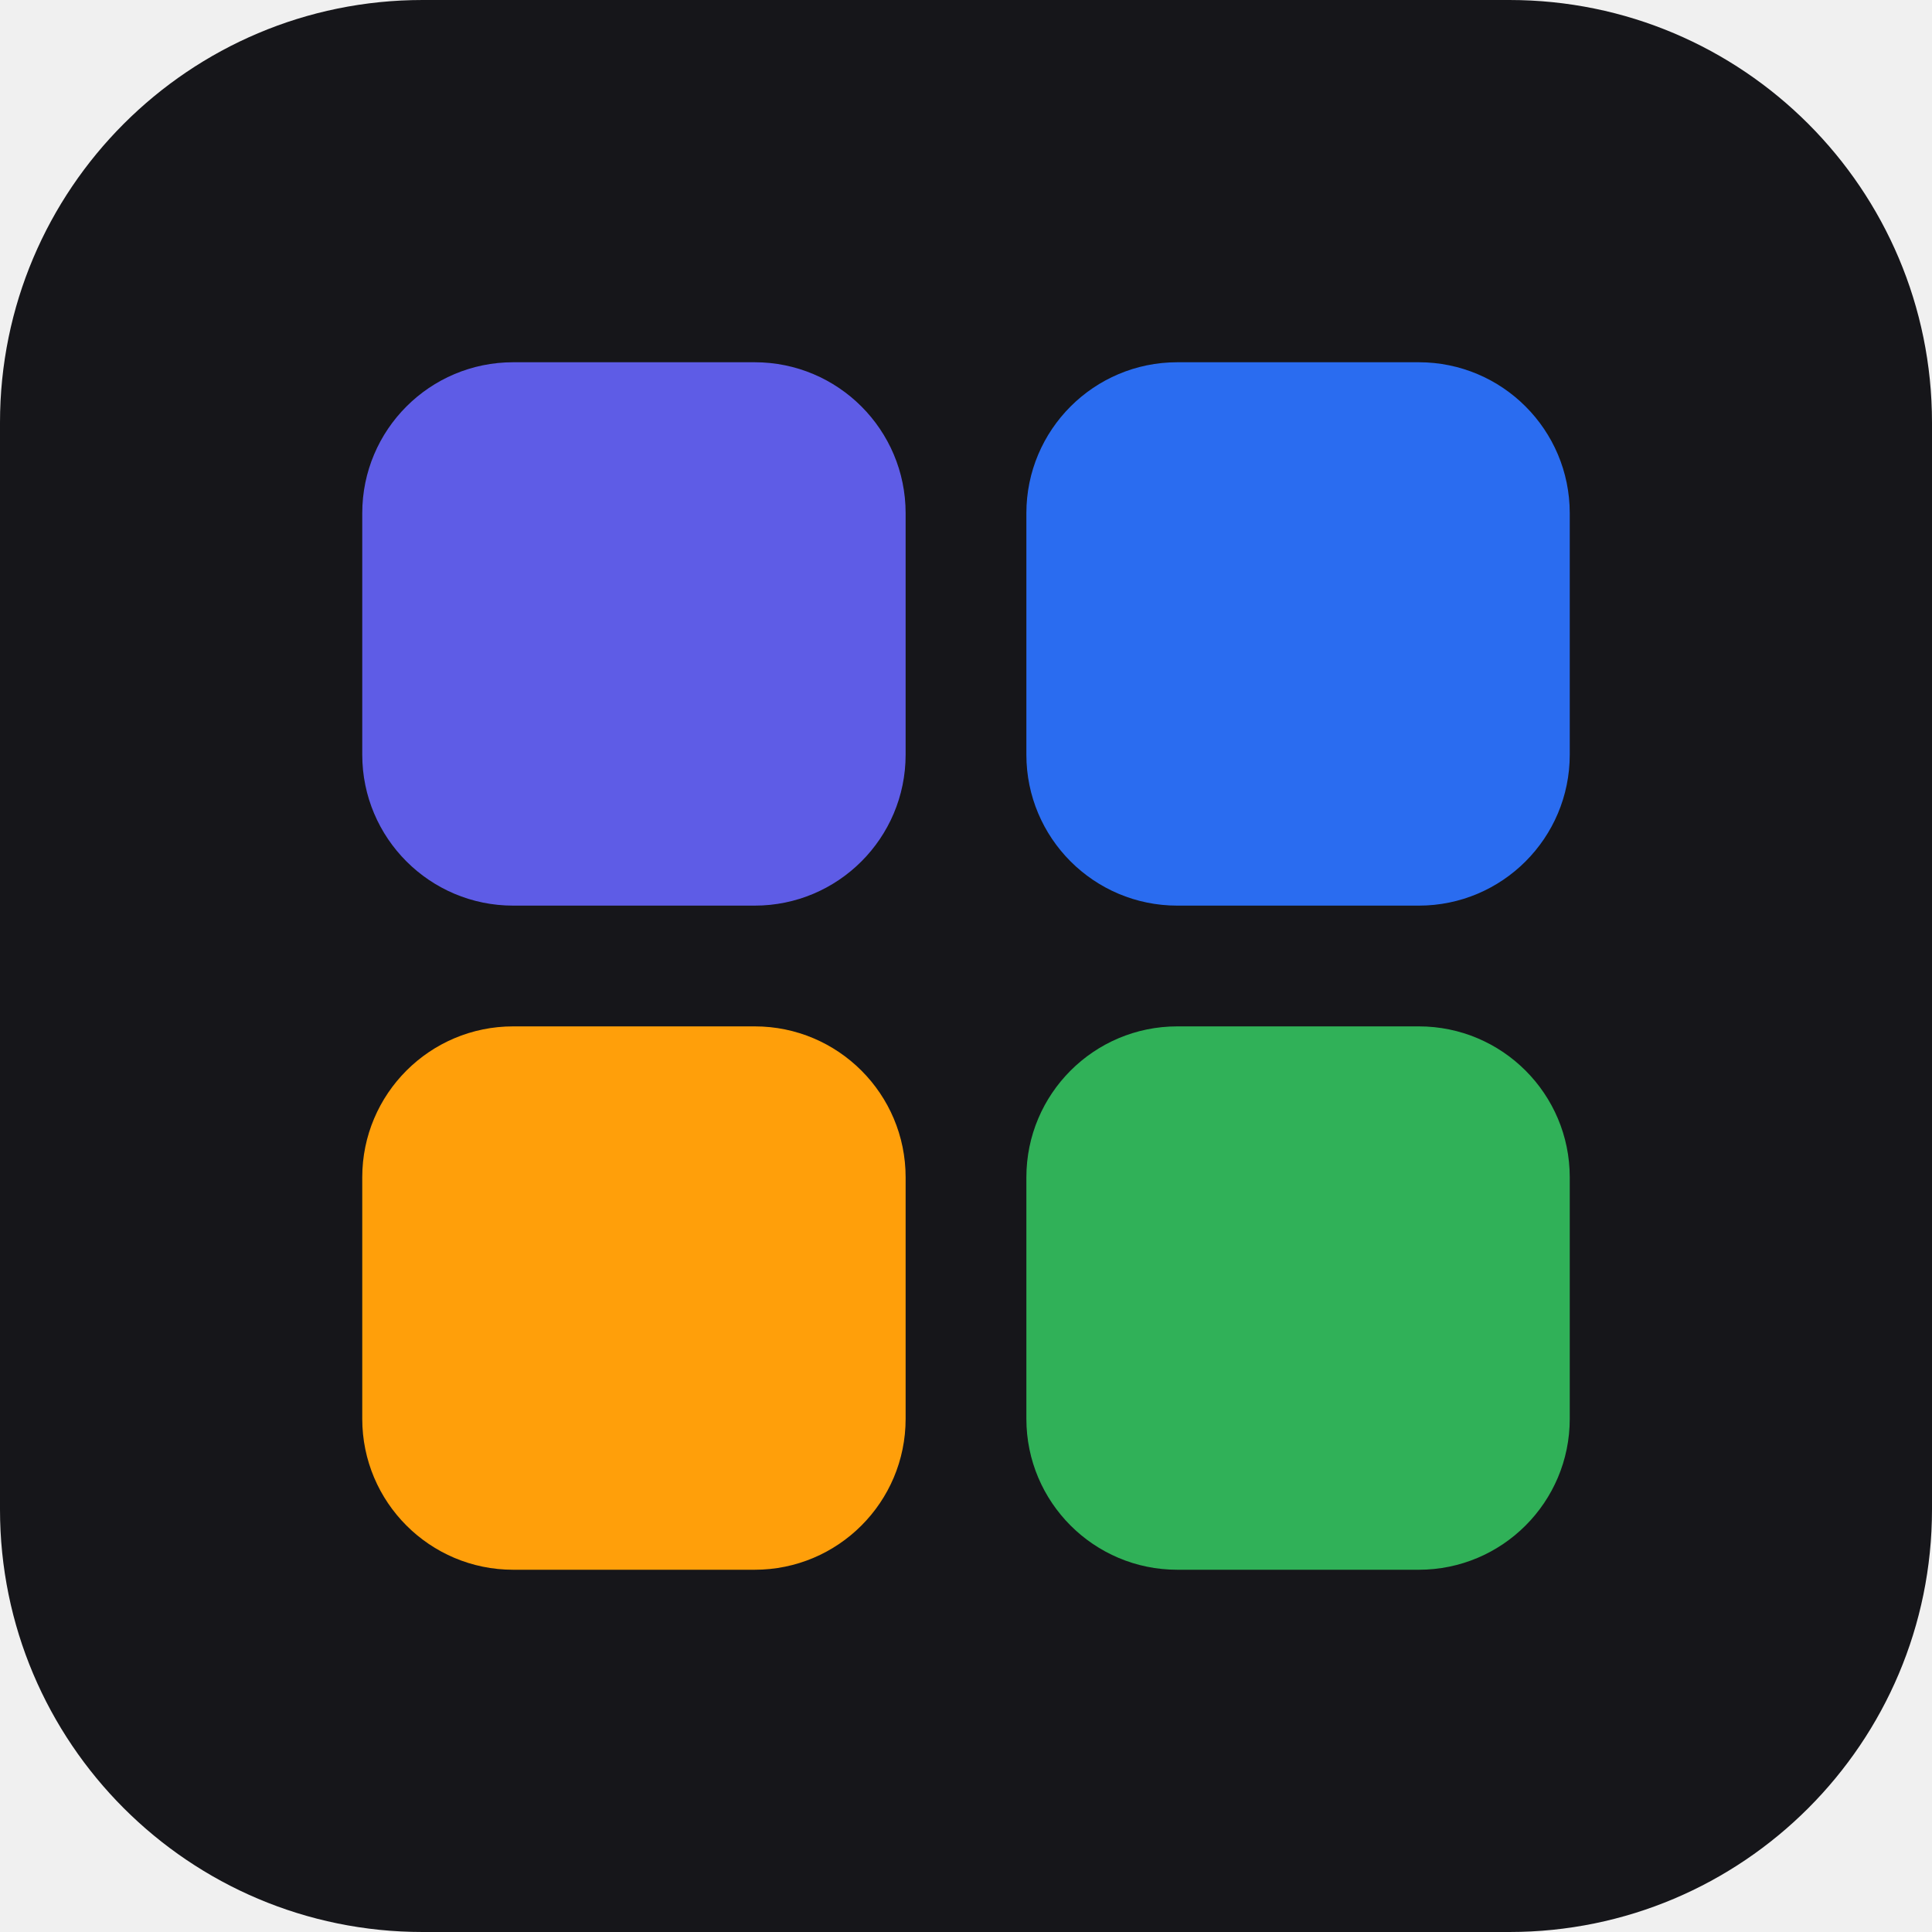
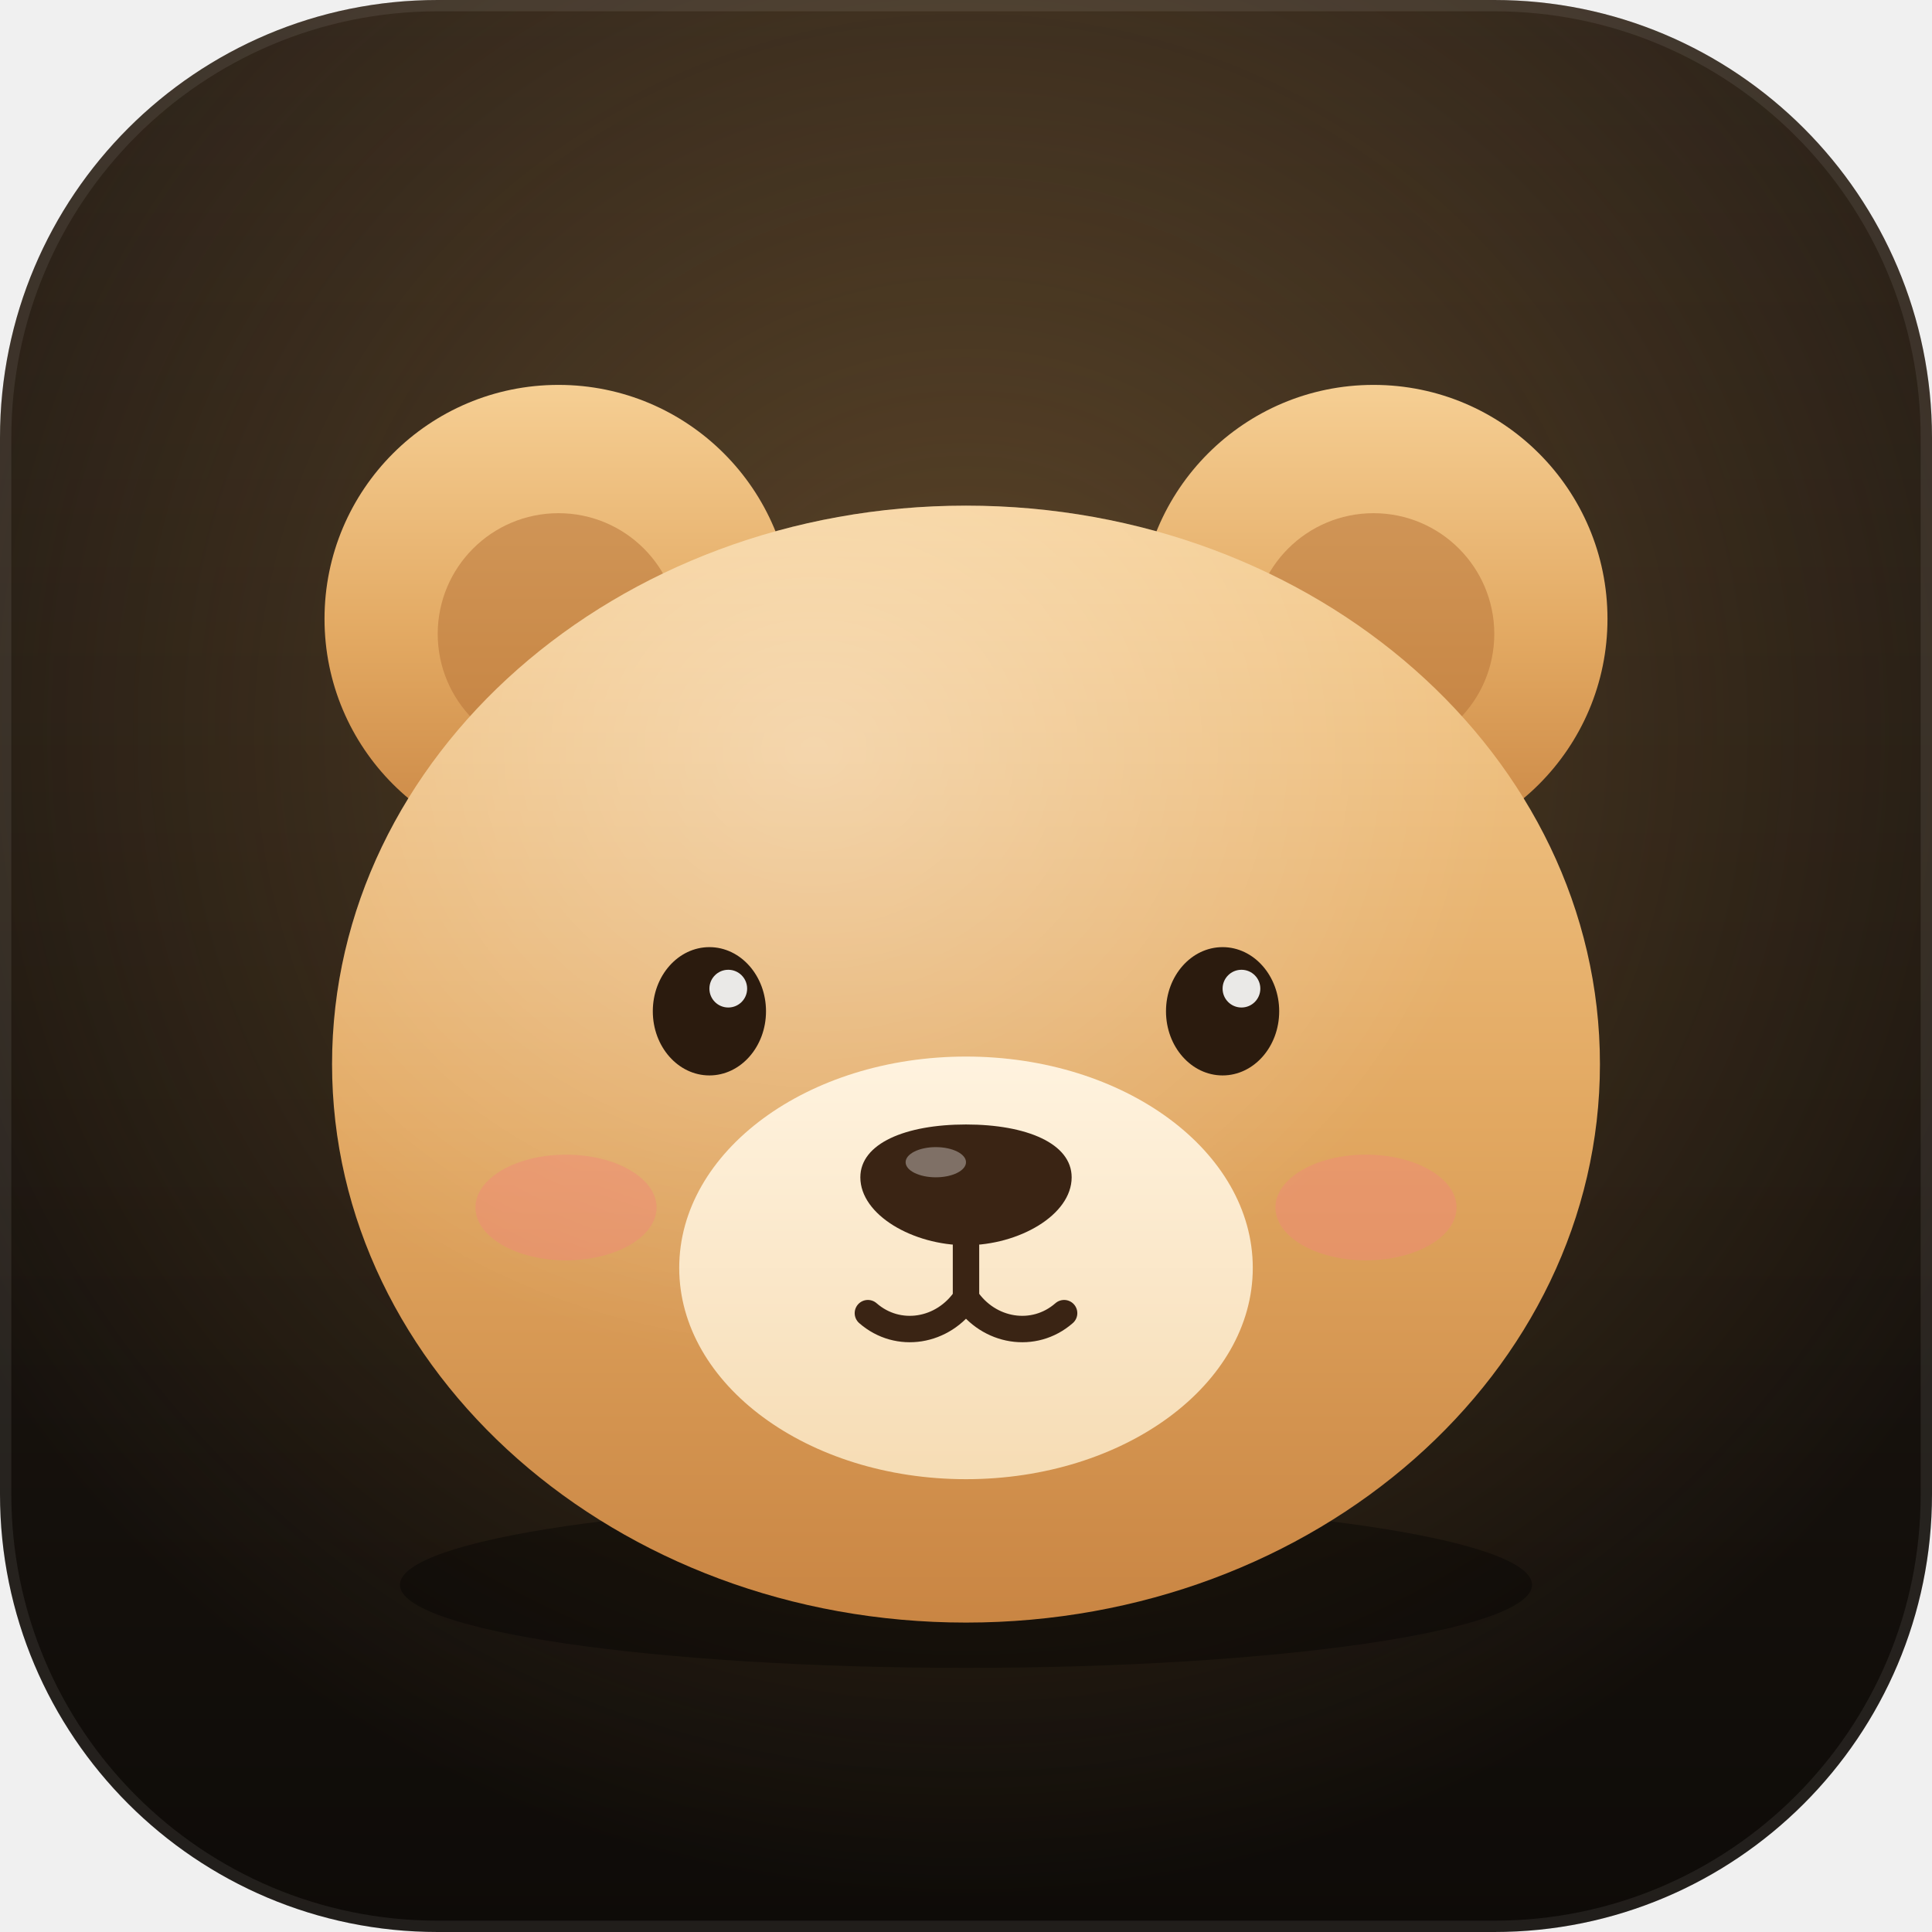
- <svg xmlns="http://www.w3.org/2000/svg" viewBox="0 0 64 64">
-   <rect width="64" height="64" rx="14" fill="#16161a" />
-   <rect x="12" y="12" width="18" height="18" rx="5" fill="#5e5ce6" />
-   <rect x="34" y="12" width="18" height="18" rx="5" fill="#2a6cf0" />
-   <rect x="12" y="34" width="18" height="18" rx="5" fill="#ff9f0a" />
-   <rect x="34" y="34" width="18" height="18" rx="5" fill="#30b158" />
+ <svg xmlns="http://www.w3.org/2000/svg" viewBox="0 0 512 512">
+   <defs>
+     <linearGradient id="bg" x1="0" y1="0" x2="0" y2="1">
+       <stop offset="0" stop-color="#2a2119" />
+       <stop offset="1" stop-color="#0e0b08" />
+     </linearGradient>
+     <radialGradient id="glow" cx=".5" cy=".38" r=".6">
+       <stop offset="0" stop-color="#f2b25c" stop-opacity=".28" />
+       <stop offset="1" stop-color="#f2b25c" stop-opacity="0" />
+     </radialGradient>
+     <linearGradient id="fur" x1="0" y1="0" x2="0" y2="1">
+       <stop offset="0" stop-color="#f6cf94" />
+       <stop offset=".55" stop-color="#e2a861" />
+       <stop offset="1" stop-color="#c98543" />
+     </linearGradient>
+     <radialGradient id="shine" cx=".38" cy=".22" r=".55">
+       <stop offset="0" stop-color="#fff" stop-opacity=".35" />
+       <stop offset="1" stop-color="#fff" stop-opacity="0" />
+     </radialGradient>
+     <linearGradient id="muzzle" x1="0" y1="0" x2="0" y2="1">
+       <stop offset="0" stop-color="#fff3df" />
+       <stop offset="1" stop-color="#f6dcb4" />
+     </linearGradient>
+   </defs>
+   <rect width="512" height="512" rx="116" fill="url(#bg)" />
+   <rect width="512" height="512" rx="116" fill="url(#glow)" />
+   <rect x="1.5" y="1.5" width="509" height="509" rx="114.5" fill="none" stroke="#fff" stroke-opacity=".08" stroke-width="3" />
+   <ellipse cx="256" cy="420" rx="150" ry="22" fill="#000" opacity=".35" />
+   <circle cx="148" cy="164" r="62" fill="url(#fur)" />
+   <circle cx="364" cy="164" r="62" fill="url(#fur)" />
+   <circle cx="148" cy="168" r="32" fill="#b87439" opacity=".55" />
+   <circle cx="364" cy="168" r="32" fill="#b87439" opacity=".55" />
+   <ellipse cx="256" cy="282" rx="168" ry="148" fill="url(#fur)" />
+   <ellipse cx="256" cy="282" rx="168" ry="148" fill="url(#shine)" />
+   <ellipse cx="256" cy="336" rx="76" ry="56" fill="url(#muzzle)" />
+   <ellipse cx="188" cy="268" rx="15" ry="17" fill="#2b1b0e" />
+   <ellipse cx="324" cy="268" rx="15" ry="17" fill="#2b1b0e" />
+   <circle cx="193" cy="262" r="5" fill="#fff" opacity=".9" />
+   <circle cx="329" cy="262" r="5" fill="#fff" opacity=".9" />
+   <ellipse cx="150" cy="320" rx="24" ry="14" fill="#f2877a" opacity=".45" />
+   <ellipse cx="362" cy="320" rx="24" ry="14" fill="#f2877a" opacity=".45" />
+   <path d="M256 330c-14 0-28-8-28-18 0-9 12-14 28-14s28 5 28 14c0 10-14 18-28 18z" fill="#3a2414" />
+   <ellipse cx="248" cy="308" rx="8" ry="4" fill="#fff" opacity=".35" />
+   <path d="M256 330v14M256 344c-6 9-18 11-26 4M256 344c6 9 18 11 26 4" fill="none" stroke="#3a2414" stroke-width="7" stroke-linecap="round" stroke-linejoin="round" />
</svg>
